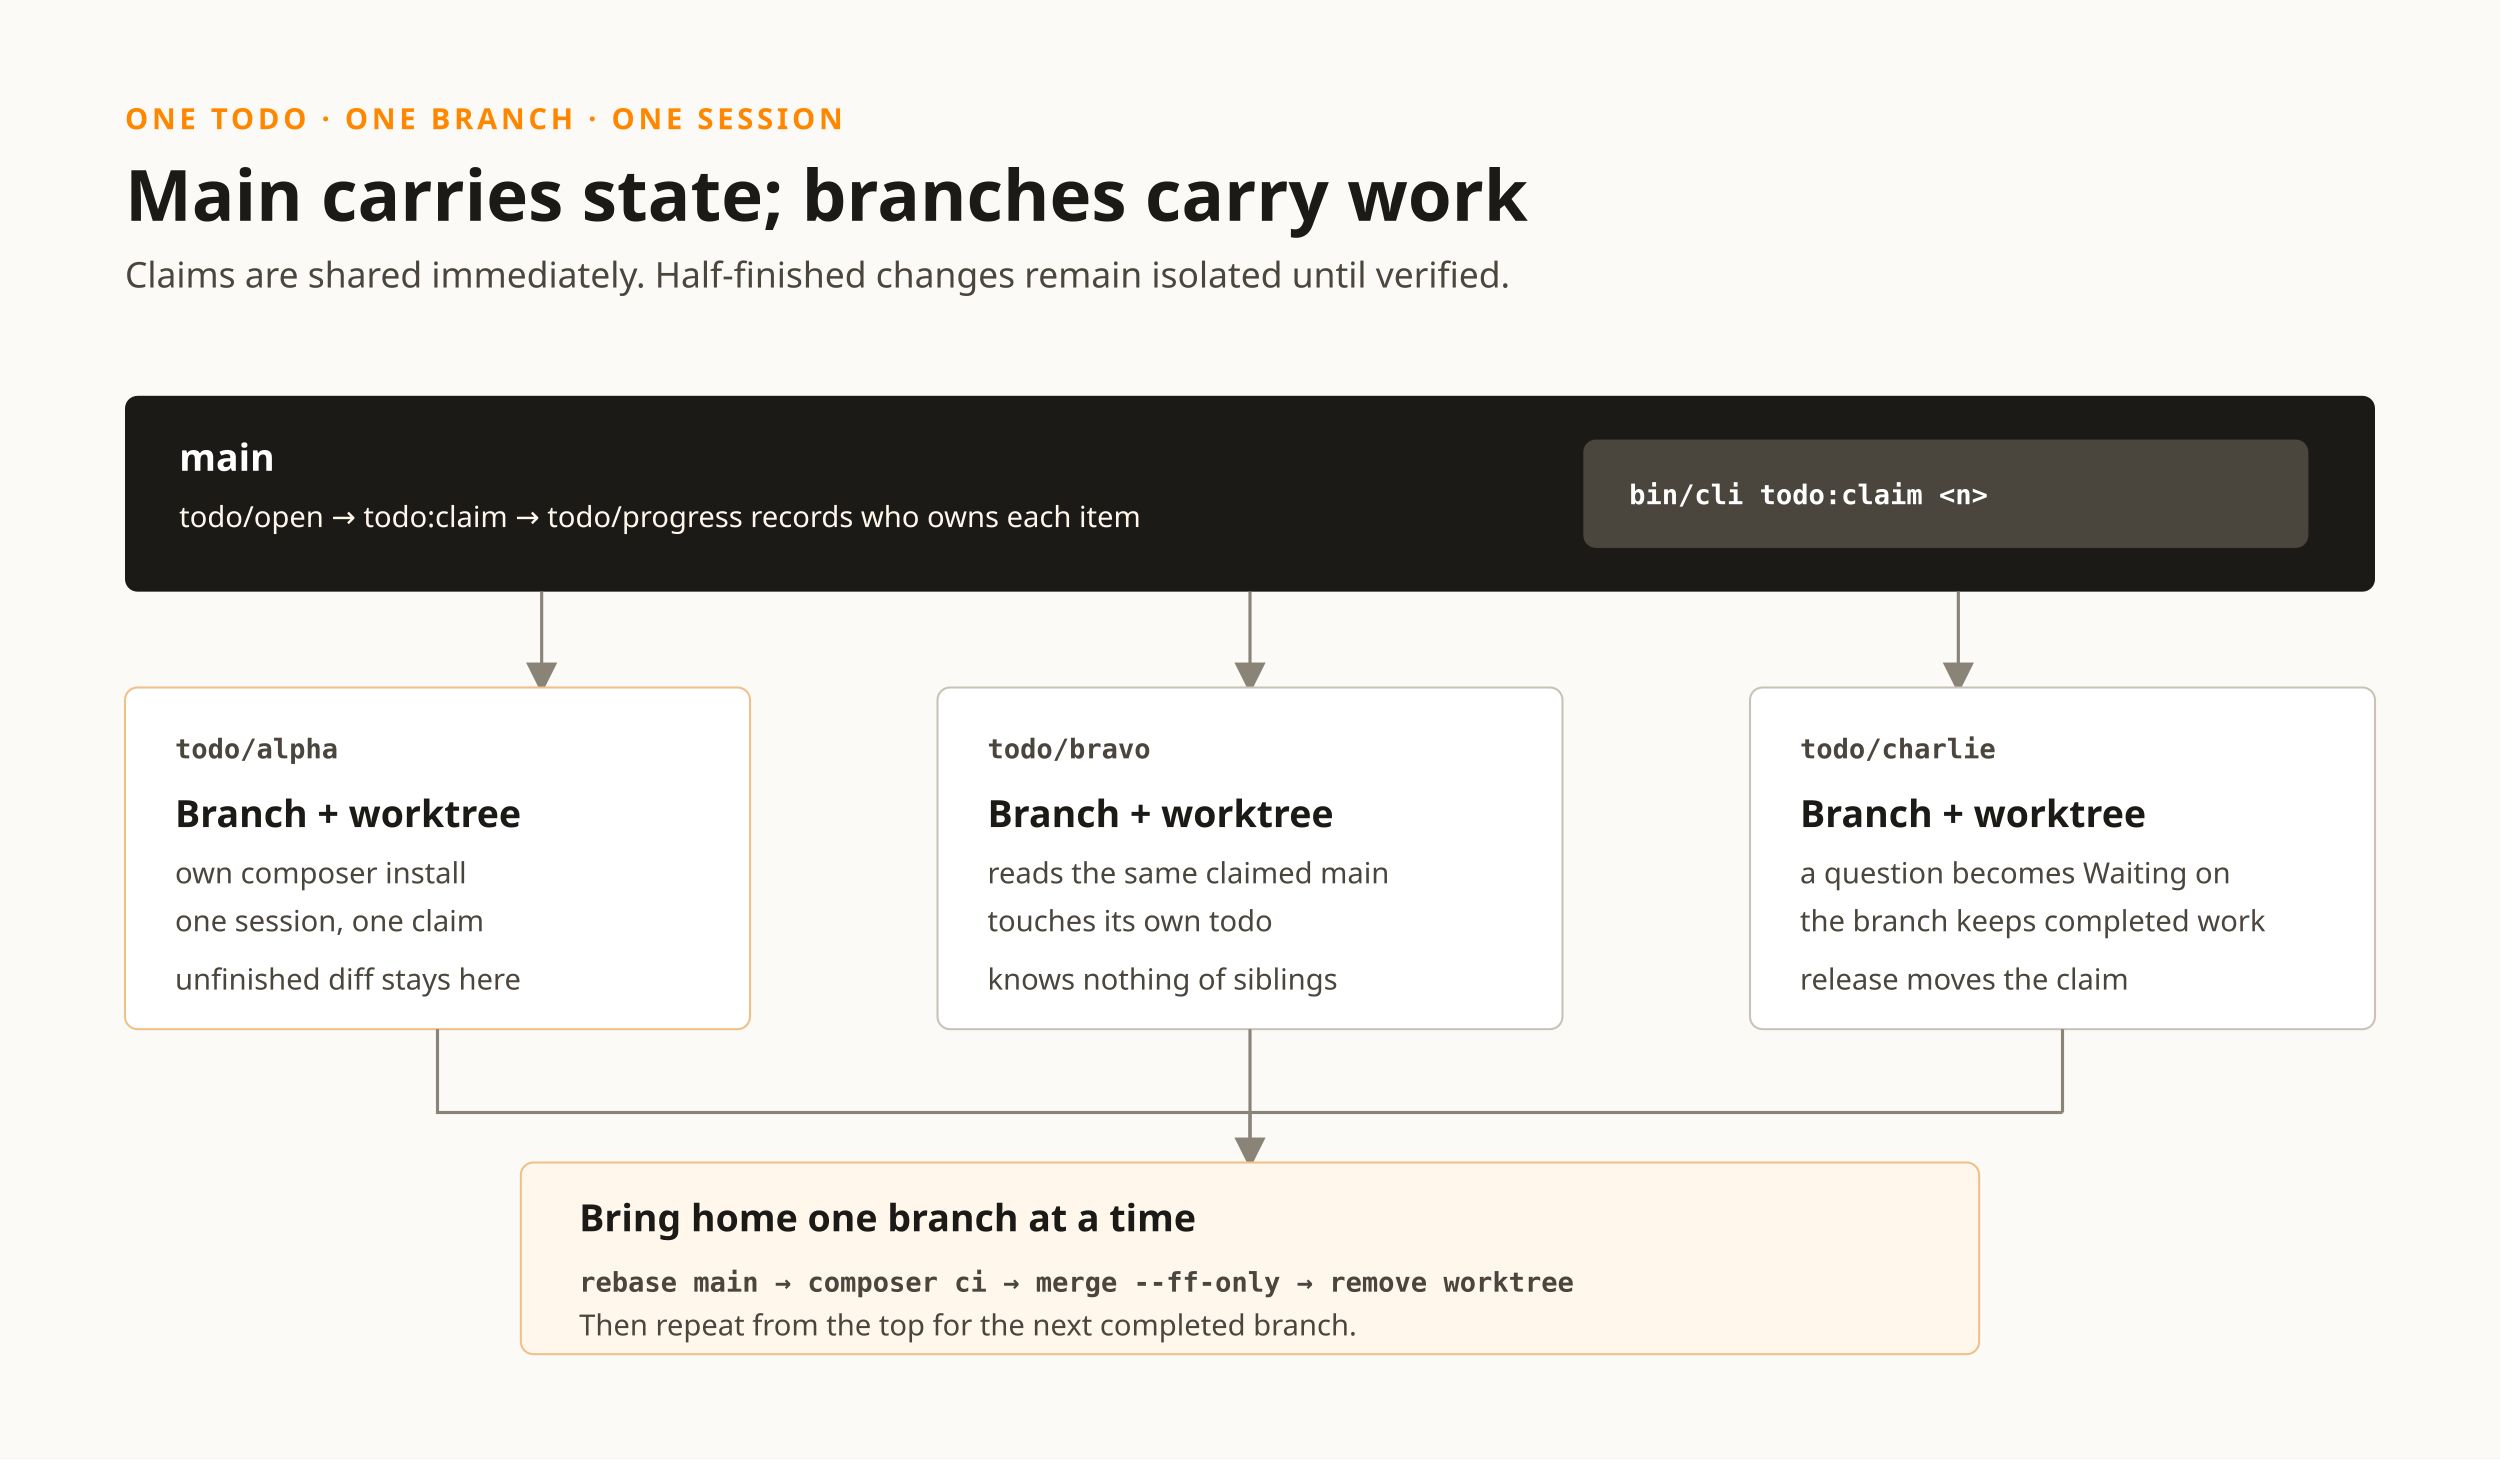
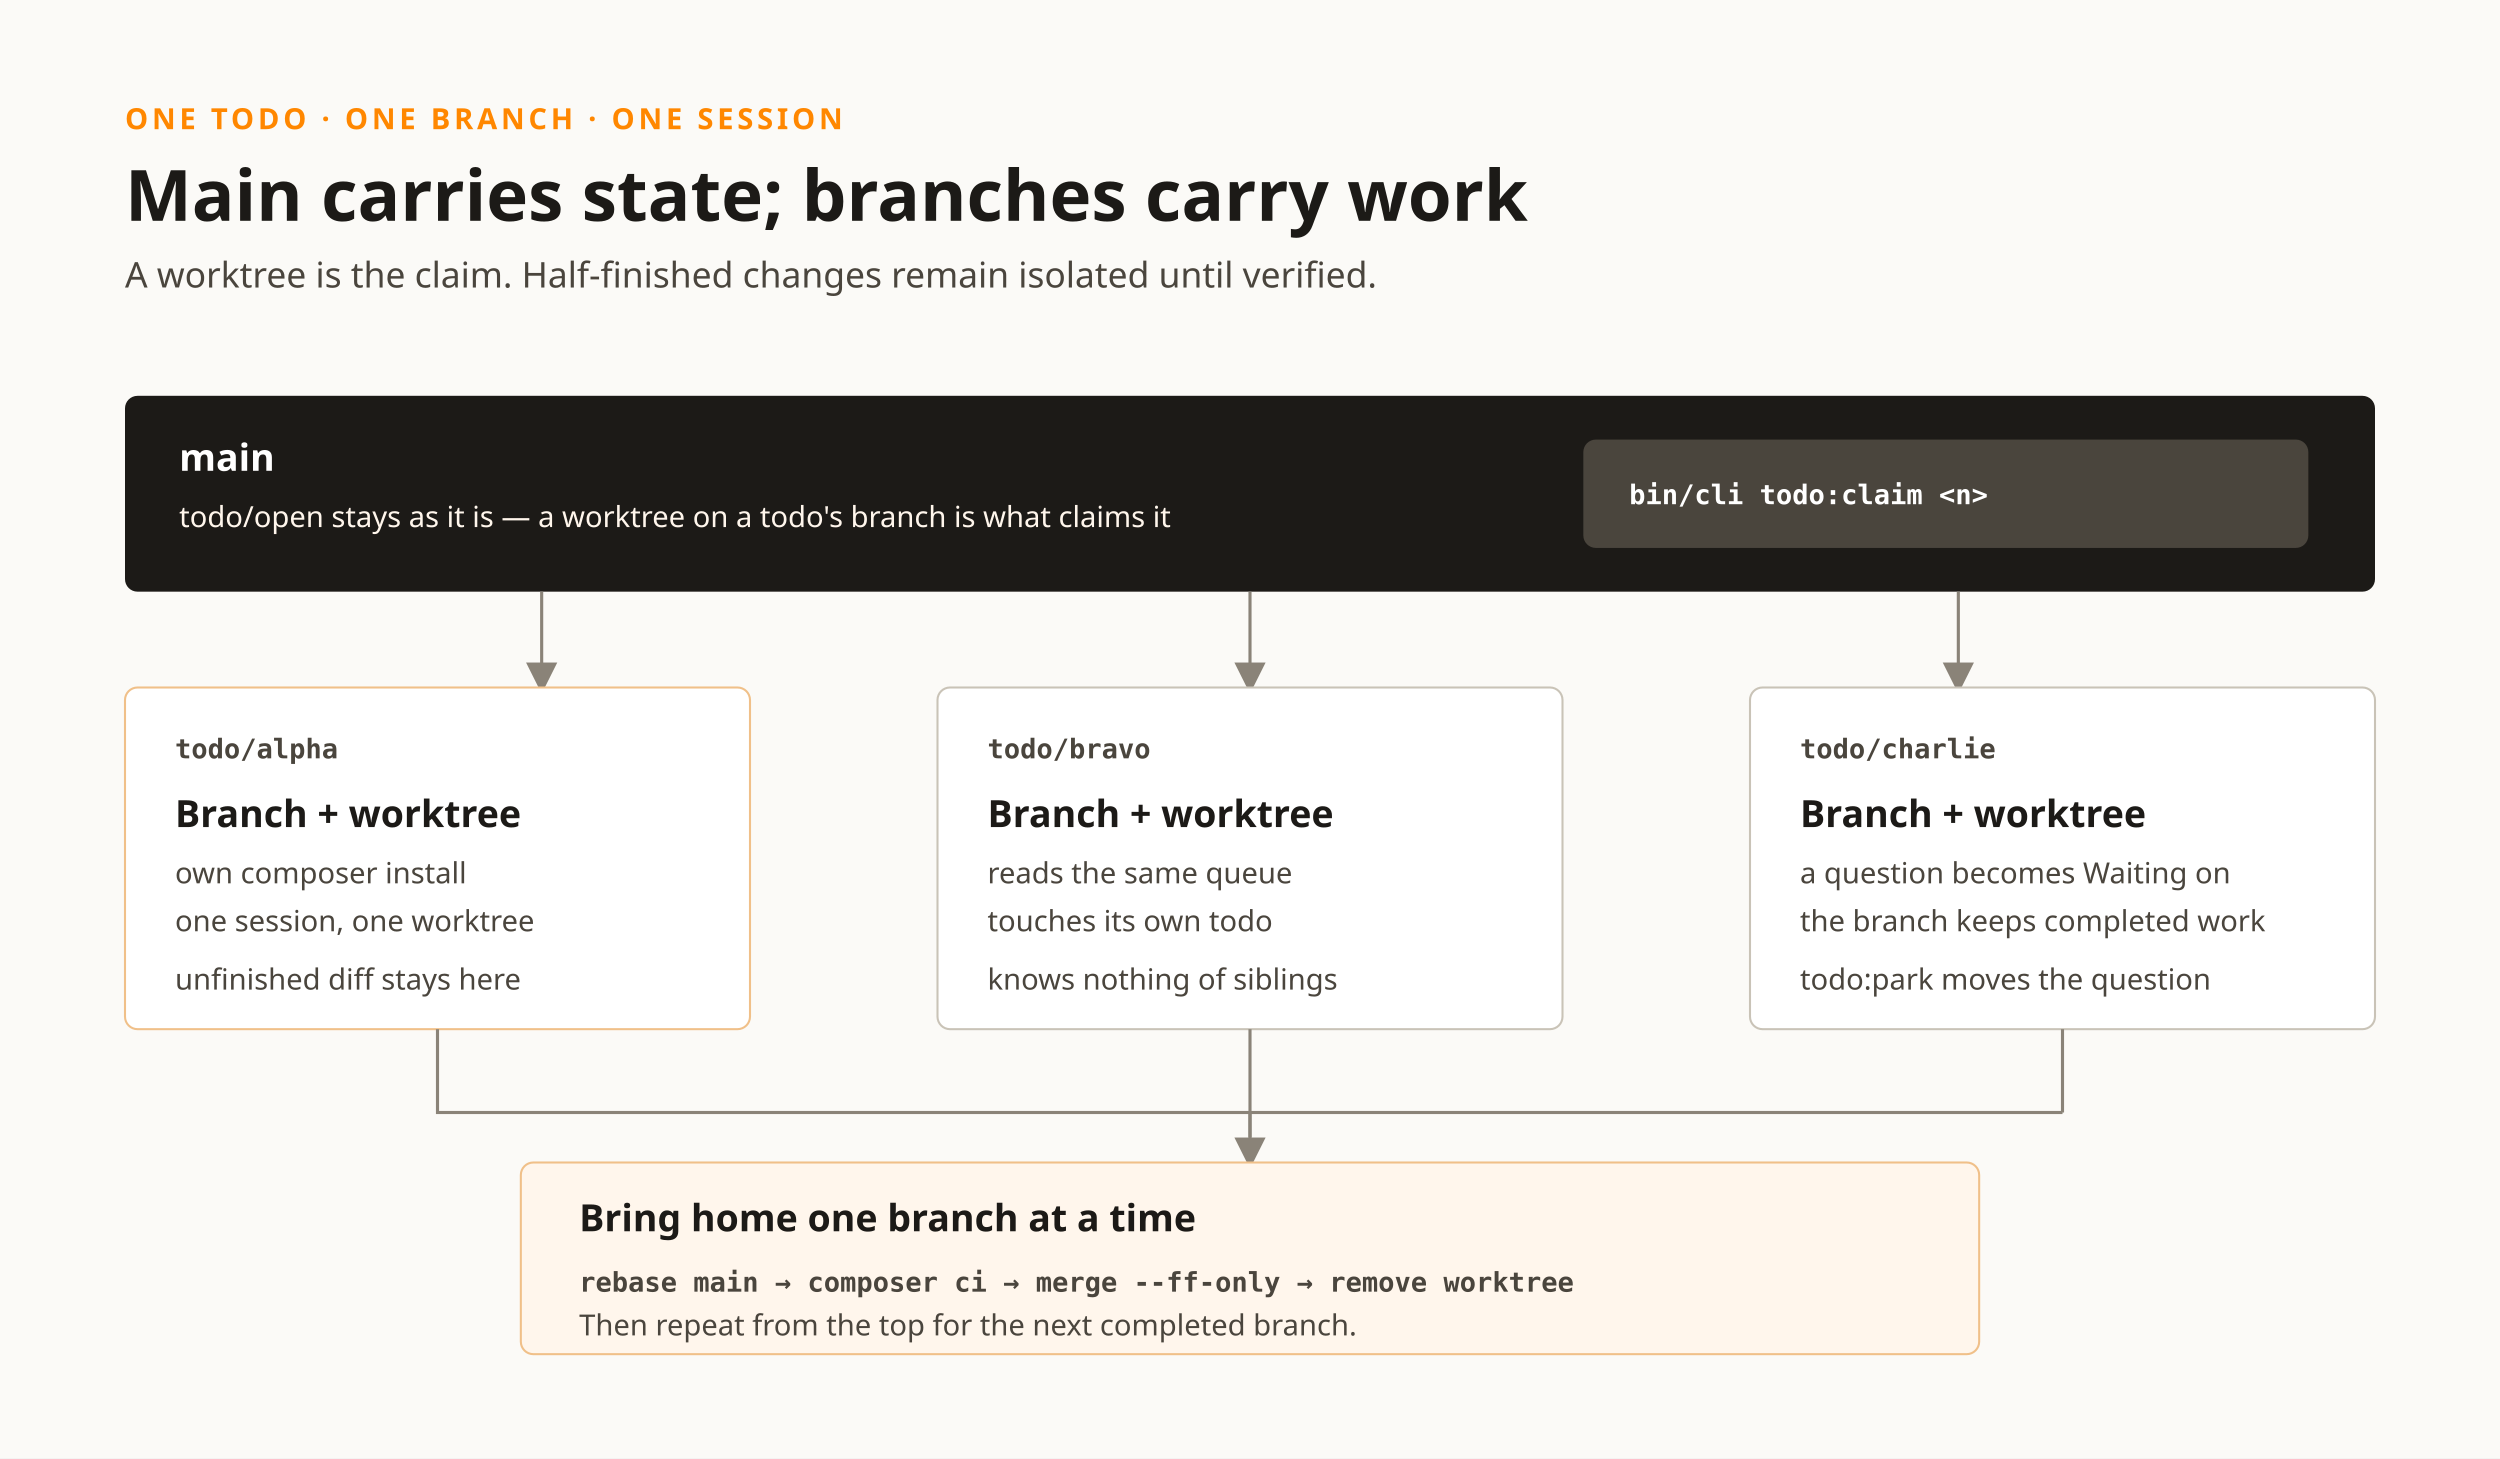
<svg xmlns="http://www.w3.org/2000/svg" width="1200" height="700" viewBox="0 0 1200 700" role="img" aria-labelledby="title description">
  <defs>
    <marker id="arrow" markerWidth="10" markerHeight="10" refX="8" refY="5" orient="auto">
      <path d="M0 0 10 5 0 10Z" fill="#8A8378" />
    </marker>
  </defs>
  <rect width="1200" height="700" fill="#FBFAF7" />
  <text x="60" y="62" font-weight="700" font-size="14" font-family="'Source Sans 3',system-ui,sans-serif" letter-spacing="1.8" fill="#FF8700">ONE TODO · ONE BRANCH · ONE SESSION</text>
  <text x="60" y="106" font-weight="700" font-size="34" font-family="'Source Sans 3',system-ui,sans-serif" fill="#1C1A17">Main carries state; branches carry work</text>
-   <text x="60" y="138" font-weight="400" font-size="17" font-family="'Source Sans 3',system-ui,sans-serif" fill="#4A453D">Claims are shared immediately. Half-finished changes remain isolated until verified.</text>
+   <text x="60" y="138" font-weight="400" font-size="17" font-family="'Source Sans 3',system-ui,sans-serif" fill="#4A453D">A worktree is the claim. Half-finished changes remain isolated until verified.</text>
  <rect x="60" y="190" width="1080" height="94" rx="6" fill="#1C1A17" />
  <text x="86" y="226" font-weight="700" font-size="18" font-family="'Source Sans 3',system-ui,sans-serif" fill="#FFFFFF">main</text>
-   <text x="86" y="253" font-weight="400" font-size="14" font-family="'Source Sans 3',system-ui,sans-serif" fill="#FFF6EC">todo/open → todo:claim → todo/progress records who owns each item</text>
+   <text x="86" y="253" font-weight="400" font-size="14" font-family="'Source Sans 3',system-ui,sans-serif" fill="#FFF6EC">todo/open stays as it is — a worktree on a todo's branch is what claims it</text>
  <rect x="760" y="211" width="348" height="52" rx="6" fill="#4A453D" />
  <text x="782" y="242" font-weight="600" font-size="13" font-family="'Source Code Pro',ui-monospace,monospace" fill="#FFFFFF">bin/cli todo:claim &lt;n&gt;</text>
  <path d="M260 284 V330" fill="none" stroke="#8A8378" stroke-width="1.5" marker-end="url(#arrow)" />
  <path d="M600 284 V330" fill="none" stroke="#8A8378" stroke-width="1.5" marker-end="url(#arrow)" />
  <path d="M940 284 V330" fill="none" stroke="#8A8378" stroke-width="1.5" marker-end="url(#arrow)" />
  <g>
    <rect x="60" y="330" width="300" height="164" rx="6" fill="#FFFFFF" stroke="#F0C089" />
    <text x="84" y="364" font-weight="600" font-size="13" font-family="'Source Code Pro',ui-monospace,monospace" fill="#4A453D">todo/alpha</text>
    <text x="84" y="397" font-weight="700" font-size="18" font-family="'Source Sans 3',system-ui,sans-serif" fill="#1C1A17">Branch + worktree</text>
    <text x="84" y="424" font-weight="400" font-size="14" font-family="'Source Sans 3',system-ui,sans-serif" fill="#4A453D">own composer install</text>
-     <text x="84" y="447" font-weight="400" font-size="14" font-family="'Source Sans 3',system-ui,sans-serif" fill="#4A453D">one session, one claim</text>
+     <text x="84" y="447" font-weight="400" font-size="14" font-family="'Source Sans 3',system-ui,sans-serif" fill="#4A453D">one session, one worktree</text>
    <text x="84" y="475" font-weight="400" font-size="14" font-family="'Source Sans 3',system-ui,sans-serif" fill="#4A453D">unfinished diff stays here</text>
  </g>
  <g>
    <rect x="450" y="330" width="300" height="164" rx="6" fill="#FFFFFF" stroke="#C9C3B7" />
    <text x="474" y="364" font-weight="600" font-size="13" font-family="'Source Code Pro',ui-monospace,monospace" fill="#4A453D">todo/bravo</text>
    <text x="474" y="397" font-weight="700" font-size="18" font-family="'Source Sans 3',system-ui,sans-serif" fill="#1C1A17">Branch + worktree</text>
-     <text x="474" y="424" font-weight="400" font-size="14" font-family="'Source Sans 3',system-ui,sans-serif" fill="#4A453D">reads the same claimed main</text>
+     <text x="474" y="424" font-weight="400" font-size="14" font-family="'Source Sans 3',system-ui,sans-serif" fill="#4A453D">reads the same queue</text>
    <text x="474" y="447" font-weight="400" font-size="14" font-family="'Source Sans 3',system-ui,sans-serif" fill="#4A453D">touches its own todo</text>
    <text x="474" y="475" font-weight="400" font-size="14" font-family="'Source Sans 3',system-ui,sans-serif" fill="#4A453D">knows nothing of siblings</text>
  </g>
  <g>
    <rect x="840" y="330" width="300" height="164" rx="6" fill="#FFFFFF" stroke="#C9C3B7" />
    <text x="864" y="364" font-weight="600" font-size="13" font-family="'Source Code Pro',ui-monospace,monospace" fill="#4A453D">todo/charlie</text>
    <text x="864" y="397" font-weight="700" font-size="18" font-family="'Source Sans 3',system-ui,sans-serif" fill="#1C1A17">Branch + worktree</text>
    <text x="864" y="424" font-weight="400" font-size="14" font-family="'Source Sans 3',system-ui,sans-serif" fill="#4A453D">a question becomes Waiting on</text>
    <text x="864" y="447" font-weight="400" font-size="14" font-family="'Source Sans 3',system-ui,sans-serif" fill="#4A453D">the branch keeps completed work</text>
-     <text x="864" y="475" font-weight="400" font-size="14" font-family="'Source Sans 3',system-ui,sans-serif" fill="#4A453D">release moves the claim</text>
+     <text x="864" y="475" font-weight="400" font-size="14" font-family="'Source Sans 3',system-ui,sans-serif" fill="#4A453D">todo:park moves the question</text>
  </g>
  <path d="M210 494 V534 H990 M600 494 V546 M990 494 V534" fill="none" stroke="#8A8378" stroke-width="1.5" />
  <path d="M600 534 V558" fill="none" stroke="#8A8378" stroke-width="1.5" marker-end="url(#arrow)" />
  <rect x="250" y="558" width="700" height="92" rx="6" fill="#FFF6EC" stroke="#F0C089" />
  <text x="278" y="591" font-weight="700" font-size="18" font-family="'Source Sans 3',system-ui,sans-serif" fill="#1C1A17">Bring home one branch at a time</text>
  <text x="278" y="620" font-weight="600" font-size="13" font-family="'Source Code Pro',ui-monospace,monospace" fill="#4A453D">rebase main → composer ci → merge --ff-only → remove worktree</text>
  <text x="278" y="641" font-weight="400" font-size="14" font-family="'Source Sans 3',system-ui,sans-serif" fill="#4A453D">Then repeat from the top for the next completed branch.</text>
</svg>
